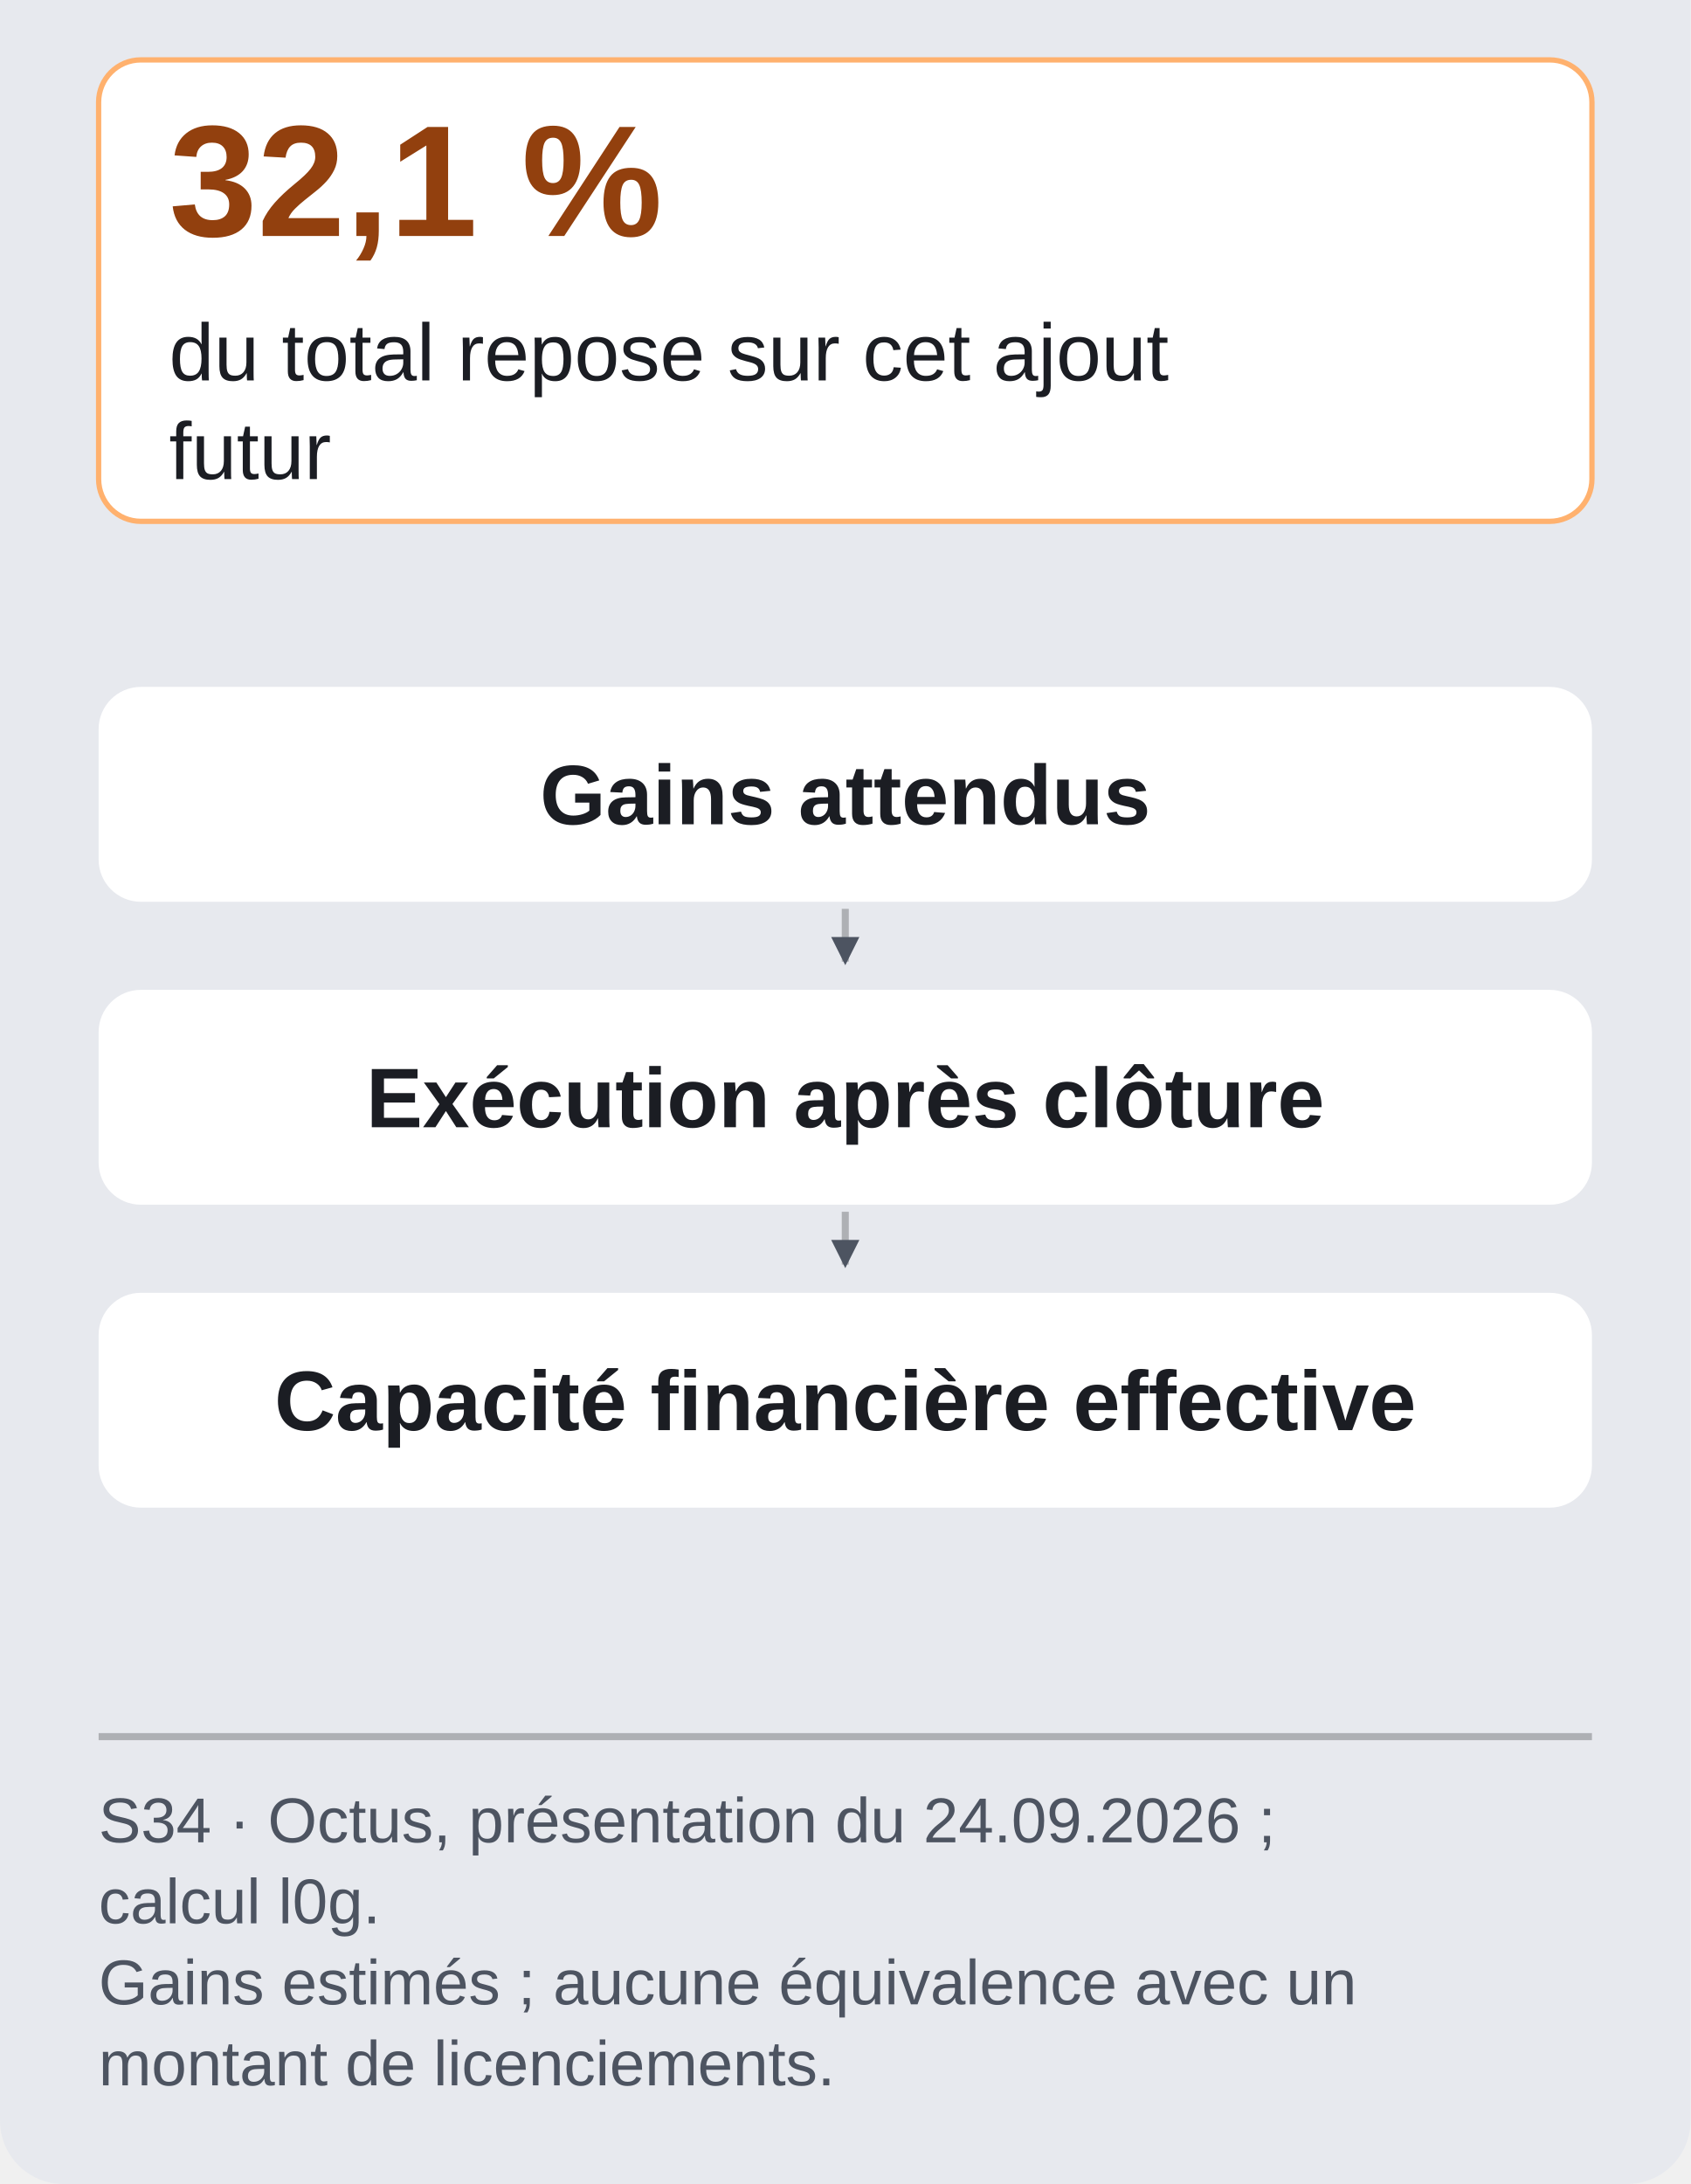
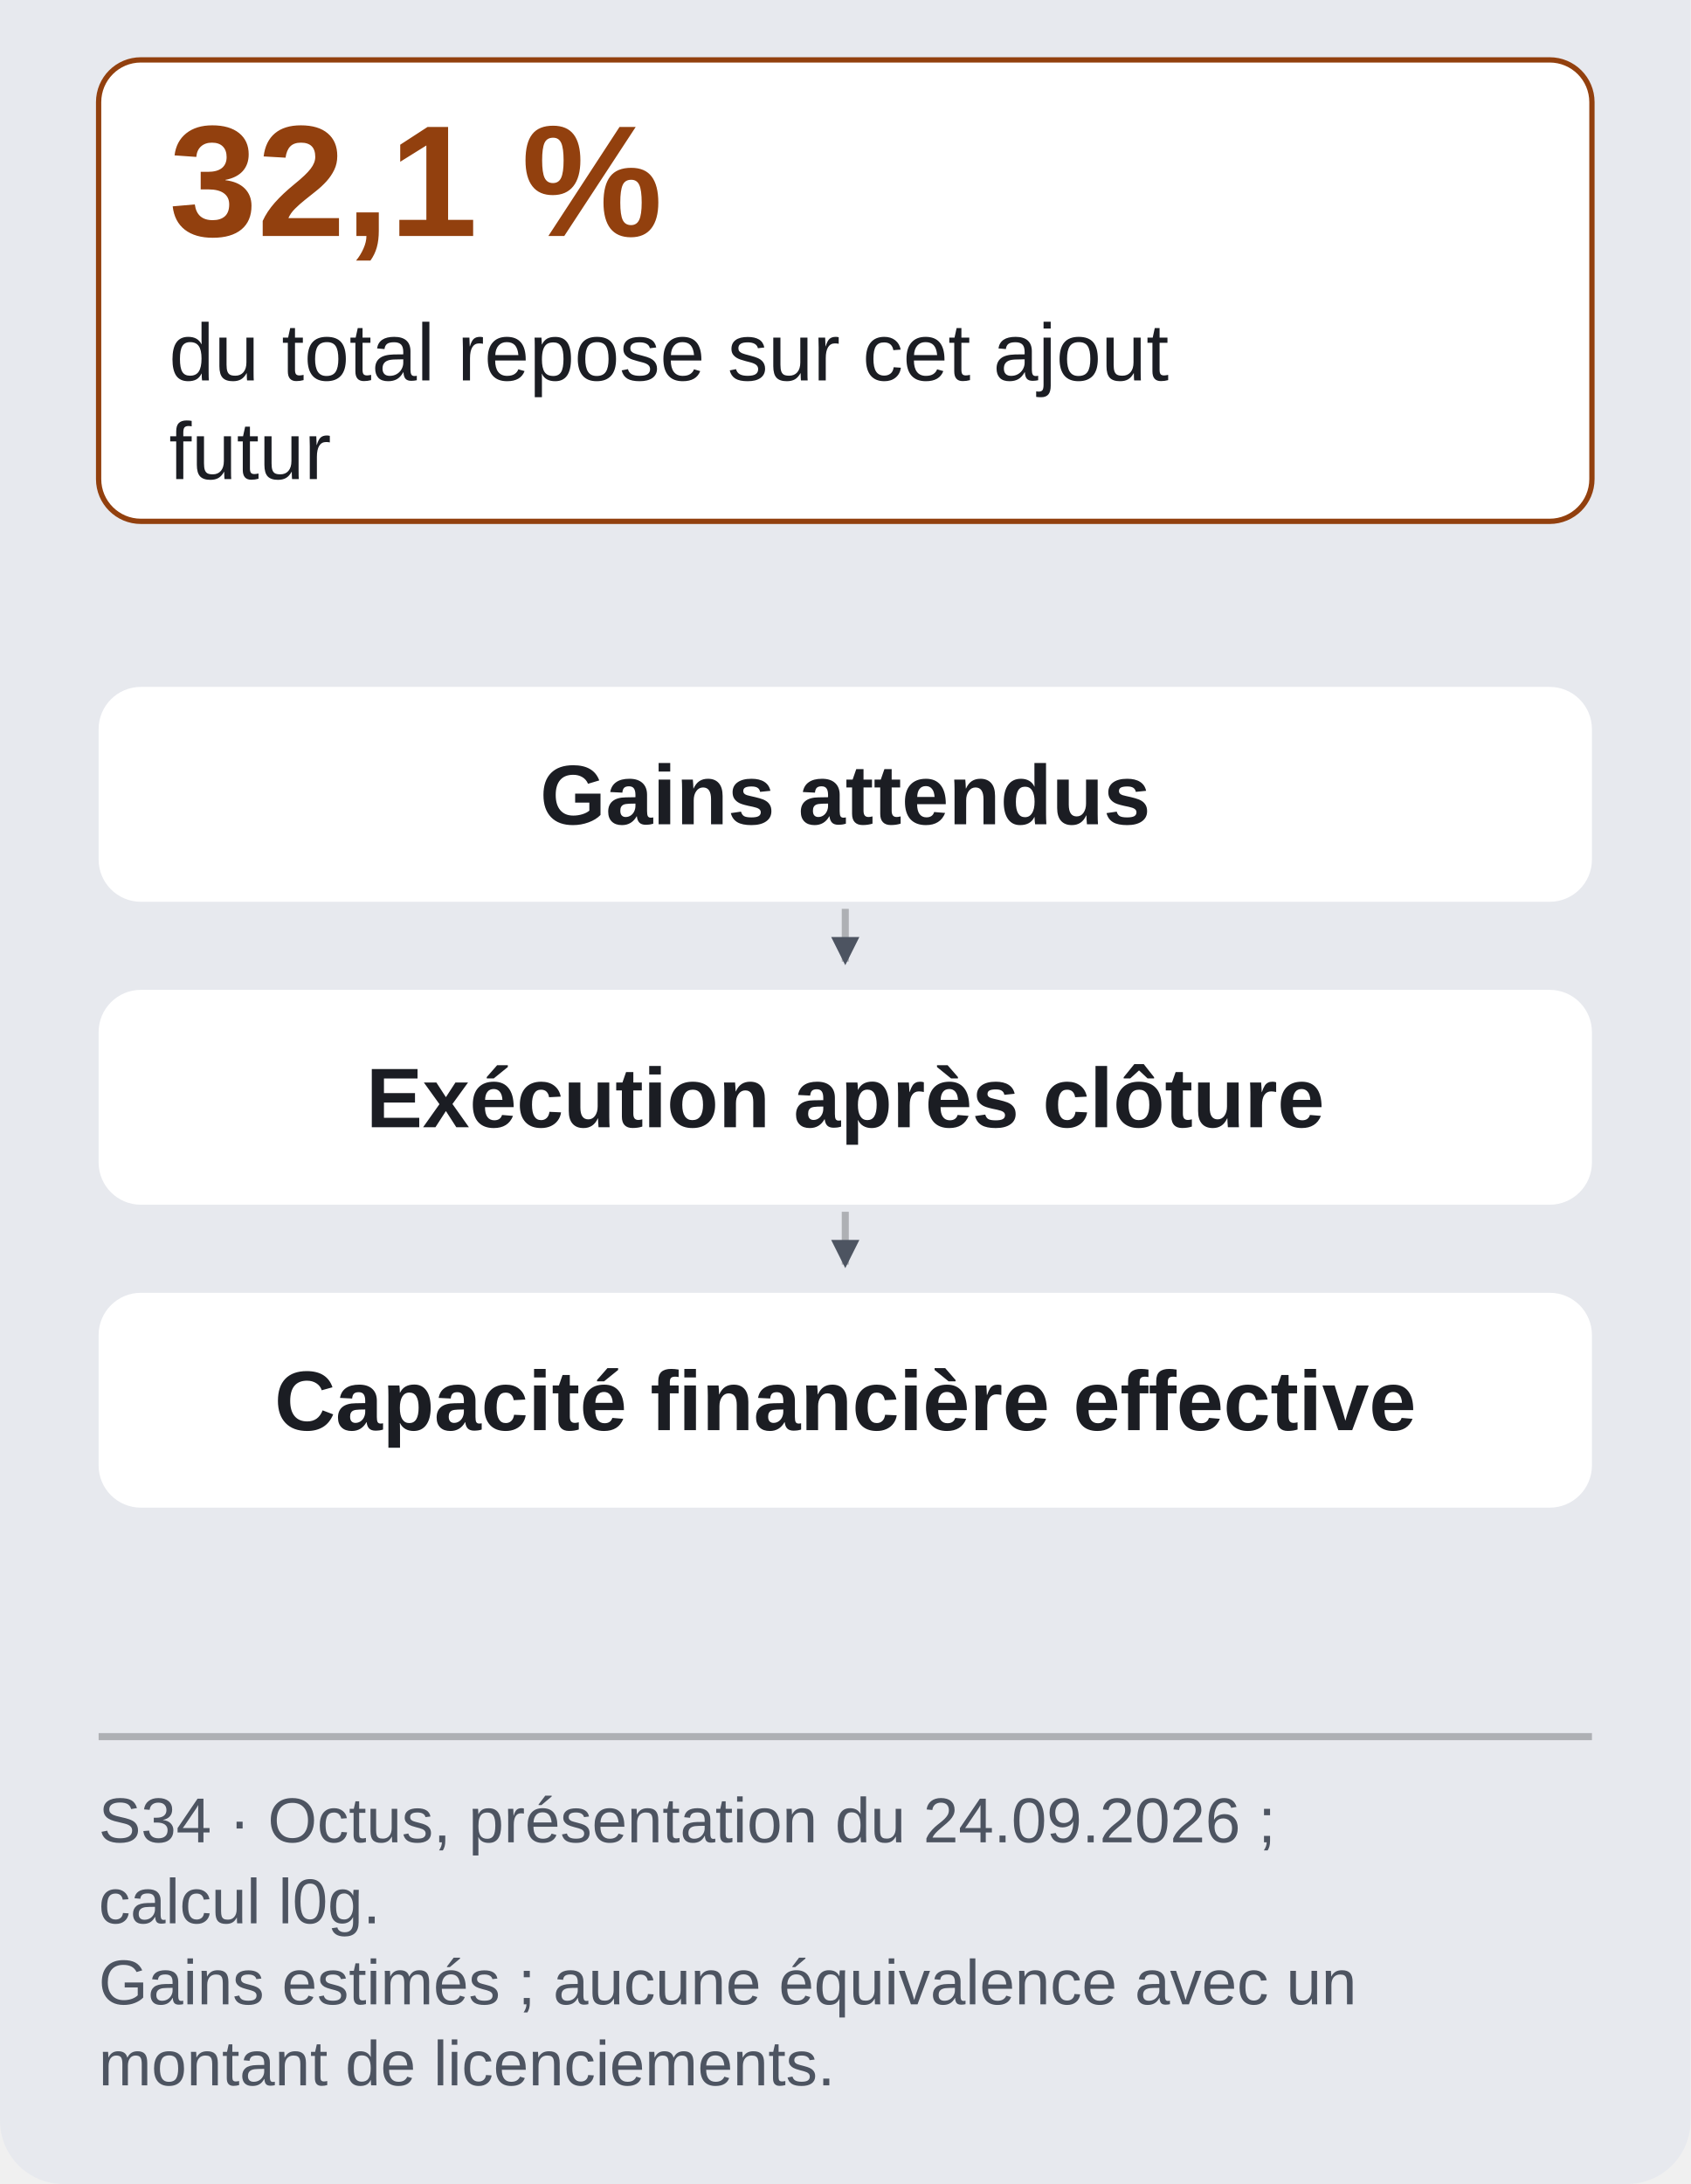
<svg xmlns="http://www.w3.org/2000/svg" viewBox="0 590 480 620" role="img" aria-labelledby="pw2026-06-synergies-fr-panel2-light-title pw2026-06-synergies-fr-panel2-light-desc" style="width:100%;height:auto" data-source-shape="complete-original" data-figure="6" width="480" height="620" data-crop-start="590" data-crop-end="1210" data-panel="2">
  <defs>
    <marker id="pw2026-06-synergies-fr-panel2-light-arrow" markerWidth="9" markerHeight="9" refX="7" refY="4" orient="auto" markerUnits="userSpaceOnUse">
      <path d="M0 0 L8 4 L0 8" fill="#4d5461" />
    </marker>
    <pattern id="pw2026-06-synergies-fr-panel2-light-hatch" patternUnits="userSpaceOnUse" width="10" height="10">
-       <path d="M-2 2 L2 -2 M0 10 L10 0 M8 12 L12 8" stroke="#1b1d23" stroke-width="2" opacity=".2" />
+       <path d="M-2 2 L2 -2 M0 10 L10 0 M8 12 L12 8" stroke="#e7e9ee" stroke-width="2" opacity=".2" />
    </pattern>
  </defs>
  <defs>
    <clipPath id="pw2026-06-synergies-fr-panel2-light-viewport" clipPathUnits="userSpaceOnUse">
      <rect x="0" y="590" width="480" height="620" />
    </clipPath>
  </defs>
  <g clip-path="url(#pw2026-06-synergies-fr-panel2-light-viewport)" data-source-composition="complete-original">
    <rect x="0" y="0" width="480" height="1210" rx="18" fill="#e7e9ee" />
-     <line x1="26" y1="25" x2="454" y2="25" stroke="#ffb16e" stroke-width="2" />
+     <line x1="26" y1="25" x2="454" y2="25" stroke="#92400e" stroke-width="2" />
    <text x="28" y="56" fill="#92400e" font-family="Arial, Helvetica, sans-serif" font-size="17" font-weight="700" text-anchor="start">
      <tspan x="28" dy="0">l0g / ENQUÊTE</tspan>
    </text>
    <text x="452" y="56" fill="#4d5461" font-family="Arial, Helvetica, sans-serif" font-size="15" font-weight="400" text-anchor="end">
      <tspan x="452" dy="0">06 · 04.10.2026</tspan>
    </text>
    <text x="28" y="101" fill="#1b1d23" font-family="Arial, Helvetica, sans-serif" font-size="27" font-weight="700" text-anchor="start">
      <tspan x="28" dy="0">Un tiers de la promesse</tspan>
      <tspan x="28" dy="35">reste à réaliser</tspan>
    </text>
    <text x="28" y="218" fill="#92400e" font-family="Arial, Helvetica, sans-serif" font-size="60" font-weight="700" text-anchor="start">
      <tspan x="28" dy="0">18,7 Md$</tspan>
    </text>
    <text x="28" y="258" fill="#4d5461" font-family="Arial, Helvetica, sans-serif" font-size="21" font-weight="400" text-anchor="start">
      <tspan x="28" dy="0">EBITDA ajusté présenté aux prêteurs</tspan>
    </text>
-     <rect x="28" y="322" width="287.957" height="107" rx="0" fill="#75d7c4" />
-     <rect x="315.957" y="322" width="136.043" height="107" rx="0" fill="#ffb16e" />
+     <rect x="28" y="322" width="287.957" height="107" rx="0" fill="#0b5f58" />
+     <rect x="315.957" y="322" width="136.043" height="107" rx="0" fill="#92400e" />
    <rect x="315.957" y="322" width="136.043" height="107" fill="url(#pw2026-06-synergies-fr-panel2-light-hatch)" />
-     <text x="171.979" y="385" fill="#1b1d23" font-family="Arial, Helvetica, sans-serif" font-size="44" font-weight="700" text-anchor="middle">
+     <text x="171.979" y="385" fill="#e7e9ee" font-family="Arial, Helvetica, sans-serif" font-size="44" font-weight="700" text-anchor="middle">
      <tspan x="171.979" dy="0">12,7</tspan>
    </text>
-     <text x="383.979" y="385" fill="#1b1d23" font-family="Arial, Helvetica, sans-serif" font-size="44" font-weight="700" text-anchor="middle">
+     <text x="383.979" y="385" fill="#e7e9ee" font-family="Arial, Helvetica, sans-serif" font-size="44" font-weight="700" text-anchor="middle">
      <tspan x="383.979" dy="0">6</tspan>
    </text>
    <text x="28" y="474" fill="#0b5f58" font-family="Arial, Helvetica, sans-serif" font-size="23" font-weight="700" text-anchor="start">
      <tspan x="28" dy="0">12,7 : base hors ces gains</tspan>
    </text>
    <text x="28" y="541" fill="#92400e" font-family="Arial, Helvetica, sans-serif" font-size="23" font-weight="700" text-anchor="start">
      <tspan x="28" dy="0">6 : synergies estimées à réaliser</tspan>
    </text>
-     <rect x="28" y="607" width="424" height="131" rx="12" fill="#ffffff" stroke="#ffb16e" stroke-width="1.5" />
+     <rect x="28" y="607" width="424" height="131" rx="12" fill="#ffffff" stroke="#92400e" stroke-width="1.5" />
    <text x="48" y="657" fill="#92400e" font-family="Arial, Helvetica, sans-serif" font-size="45" font-weight="700" text-anchor="start">
      <tspan x="48" dy="0">32,1 %</tspan>
    </text>
    <text x="48" y="698" fill="#1b1d23" font-family="Arial, Helvetica, sans-serif" font-size="23" font-weight="400" text-anchor="start">
      <tspan x="48" dy="0">du total repose sur cet ajout</tspan>
      <tspan x="48" dy="28">futur</tspan>
    </text>
    <rect x="28" y="785" width="424" height="61" rx="12" fill="#ffffff" />
    <text x="240" y="824" fill="#1b1d23" font-family="Arial, Helvetica, sans-serif" font-size="24" font-weight="700" text-anchor="middle">
      <tspan x="240" dy="0">Gains attendus</tspan>
    </text>
    <line x1="240" y1="848" x2="240" y2="863" stroke="rgba(12, 13, 16, 0.26)" stroke-width="2" marker-end="url(#pw2026-06-synergies-fr-panel2-light-arrow)" />
    <rect x="28" y="871" width="424" height="61" rx="12" fill="#ffffff" />
    <text x="240" y="910" fill="#1b1d23" font-family="Arial, Helvetica, sans-serif" font-size="24" font-weight="700" text-anchor="middle">
      <tspan x="240" dy="0">Exécution après clôture</tspan>
    </text>
    <line x1="240" y1="934" x2="240" y2="949" stroke="rgba(12, 13, 16, 0.26)" stroke-width="2" marker-end="url(#pw2026-06-synergies-fr-panel2-light-arrow)" />
    <rect x="28" y="957" width="424" height="61" rx="12" fill="#ffffff" />
    <text x="240" y="996" fill="#1b1d23" font-family="Arial, Helvetica, sans-serif" font-size="24" font-weight="700" text-anchor="middle">
      <tspan x="240" dy="0">Capacité financière effective</tspan>
    </text>
    <line x1="28" y1="1083" x2="452" y2="1083" stroke="rgba(12, 13, 16, 0.26)" stroke-width="2" />
    <text x="28" y="1113" fill="#4d5461" font-family="Arial, Helvetica, sans-serif" font-size="18" font-weight="400" text-anchor="start">
      <tspan x="28" dy="0">S34 · Octus, présentation du 24.09.2026 ;</tspan>
      <tspan x="28" dy="23">calcul l0g.</tspan>
      <tspan x="28" dy="23">Gains estimés ; aucune équivalence avec un</tspan>
      <tspan x="28" dy="23">montant de licenciements.</tspan>
    </text>
  </g>
</svg>
